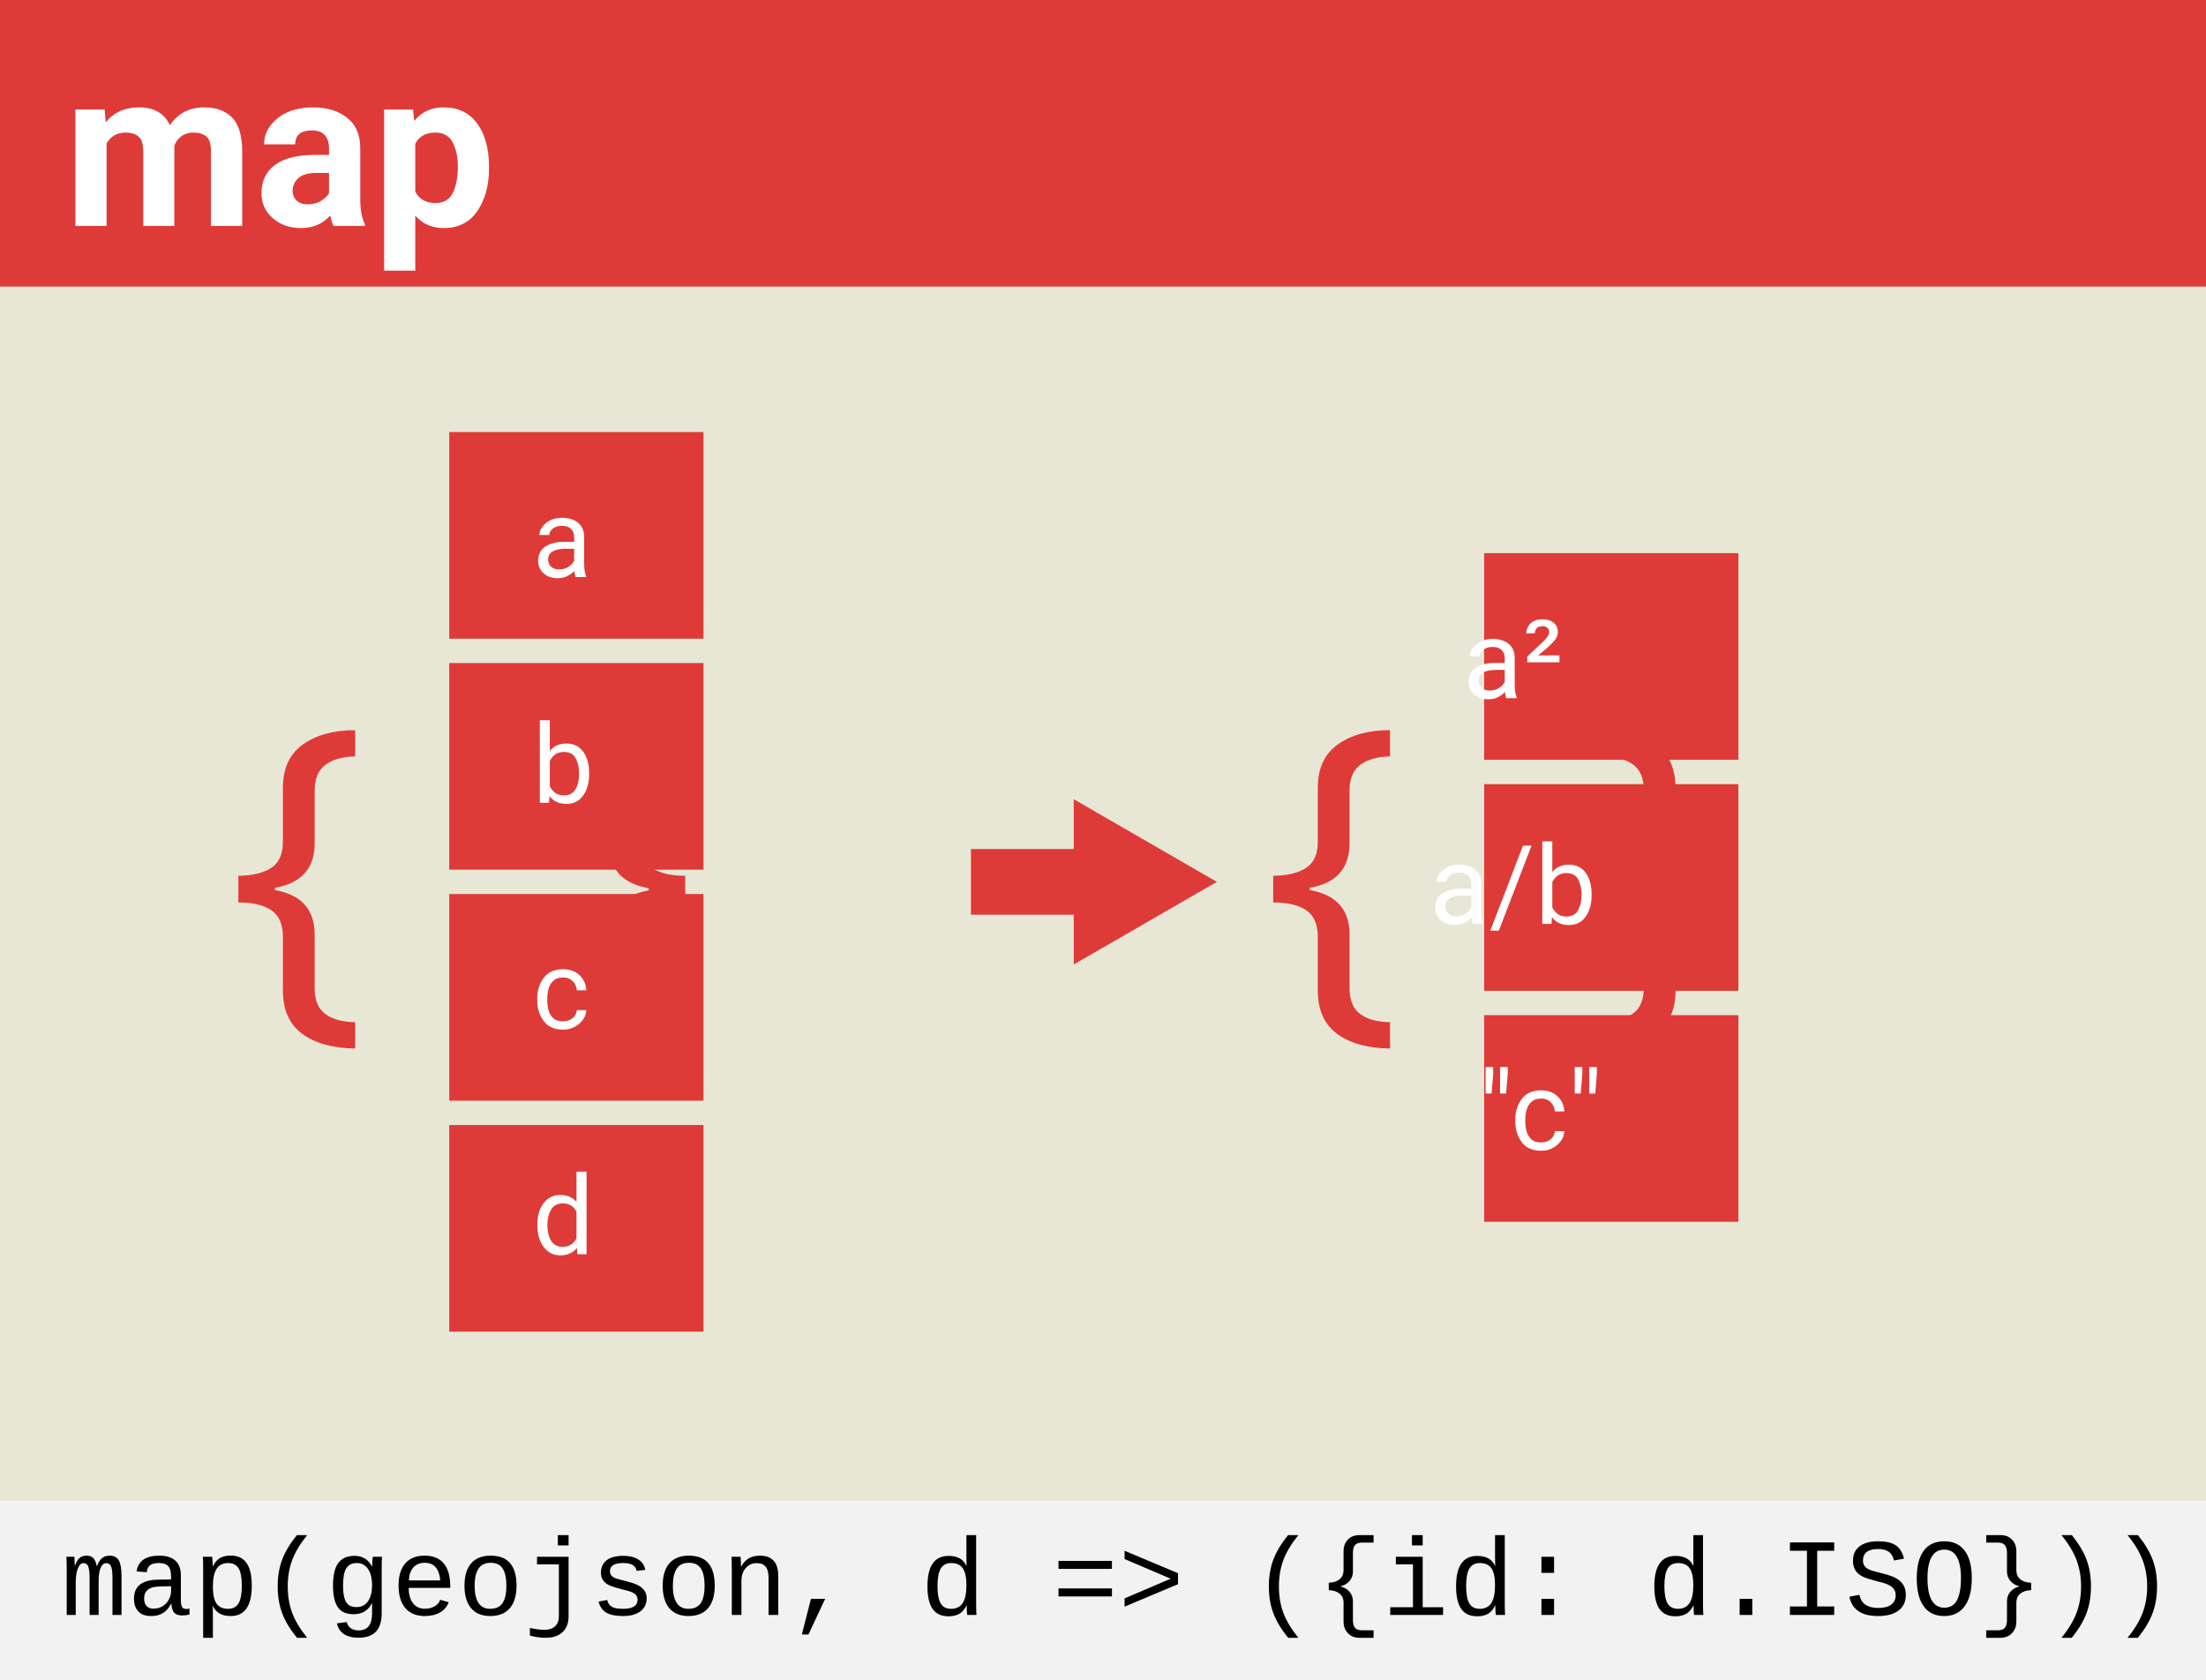
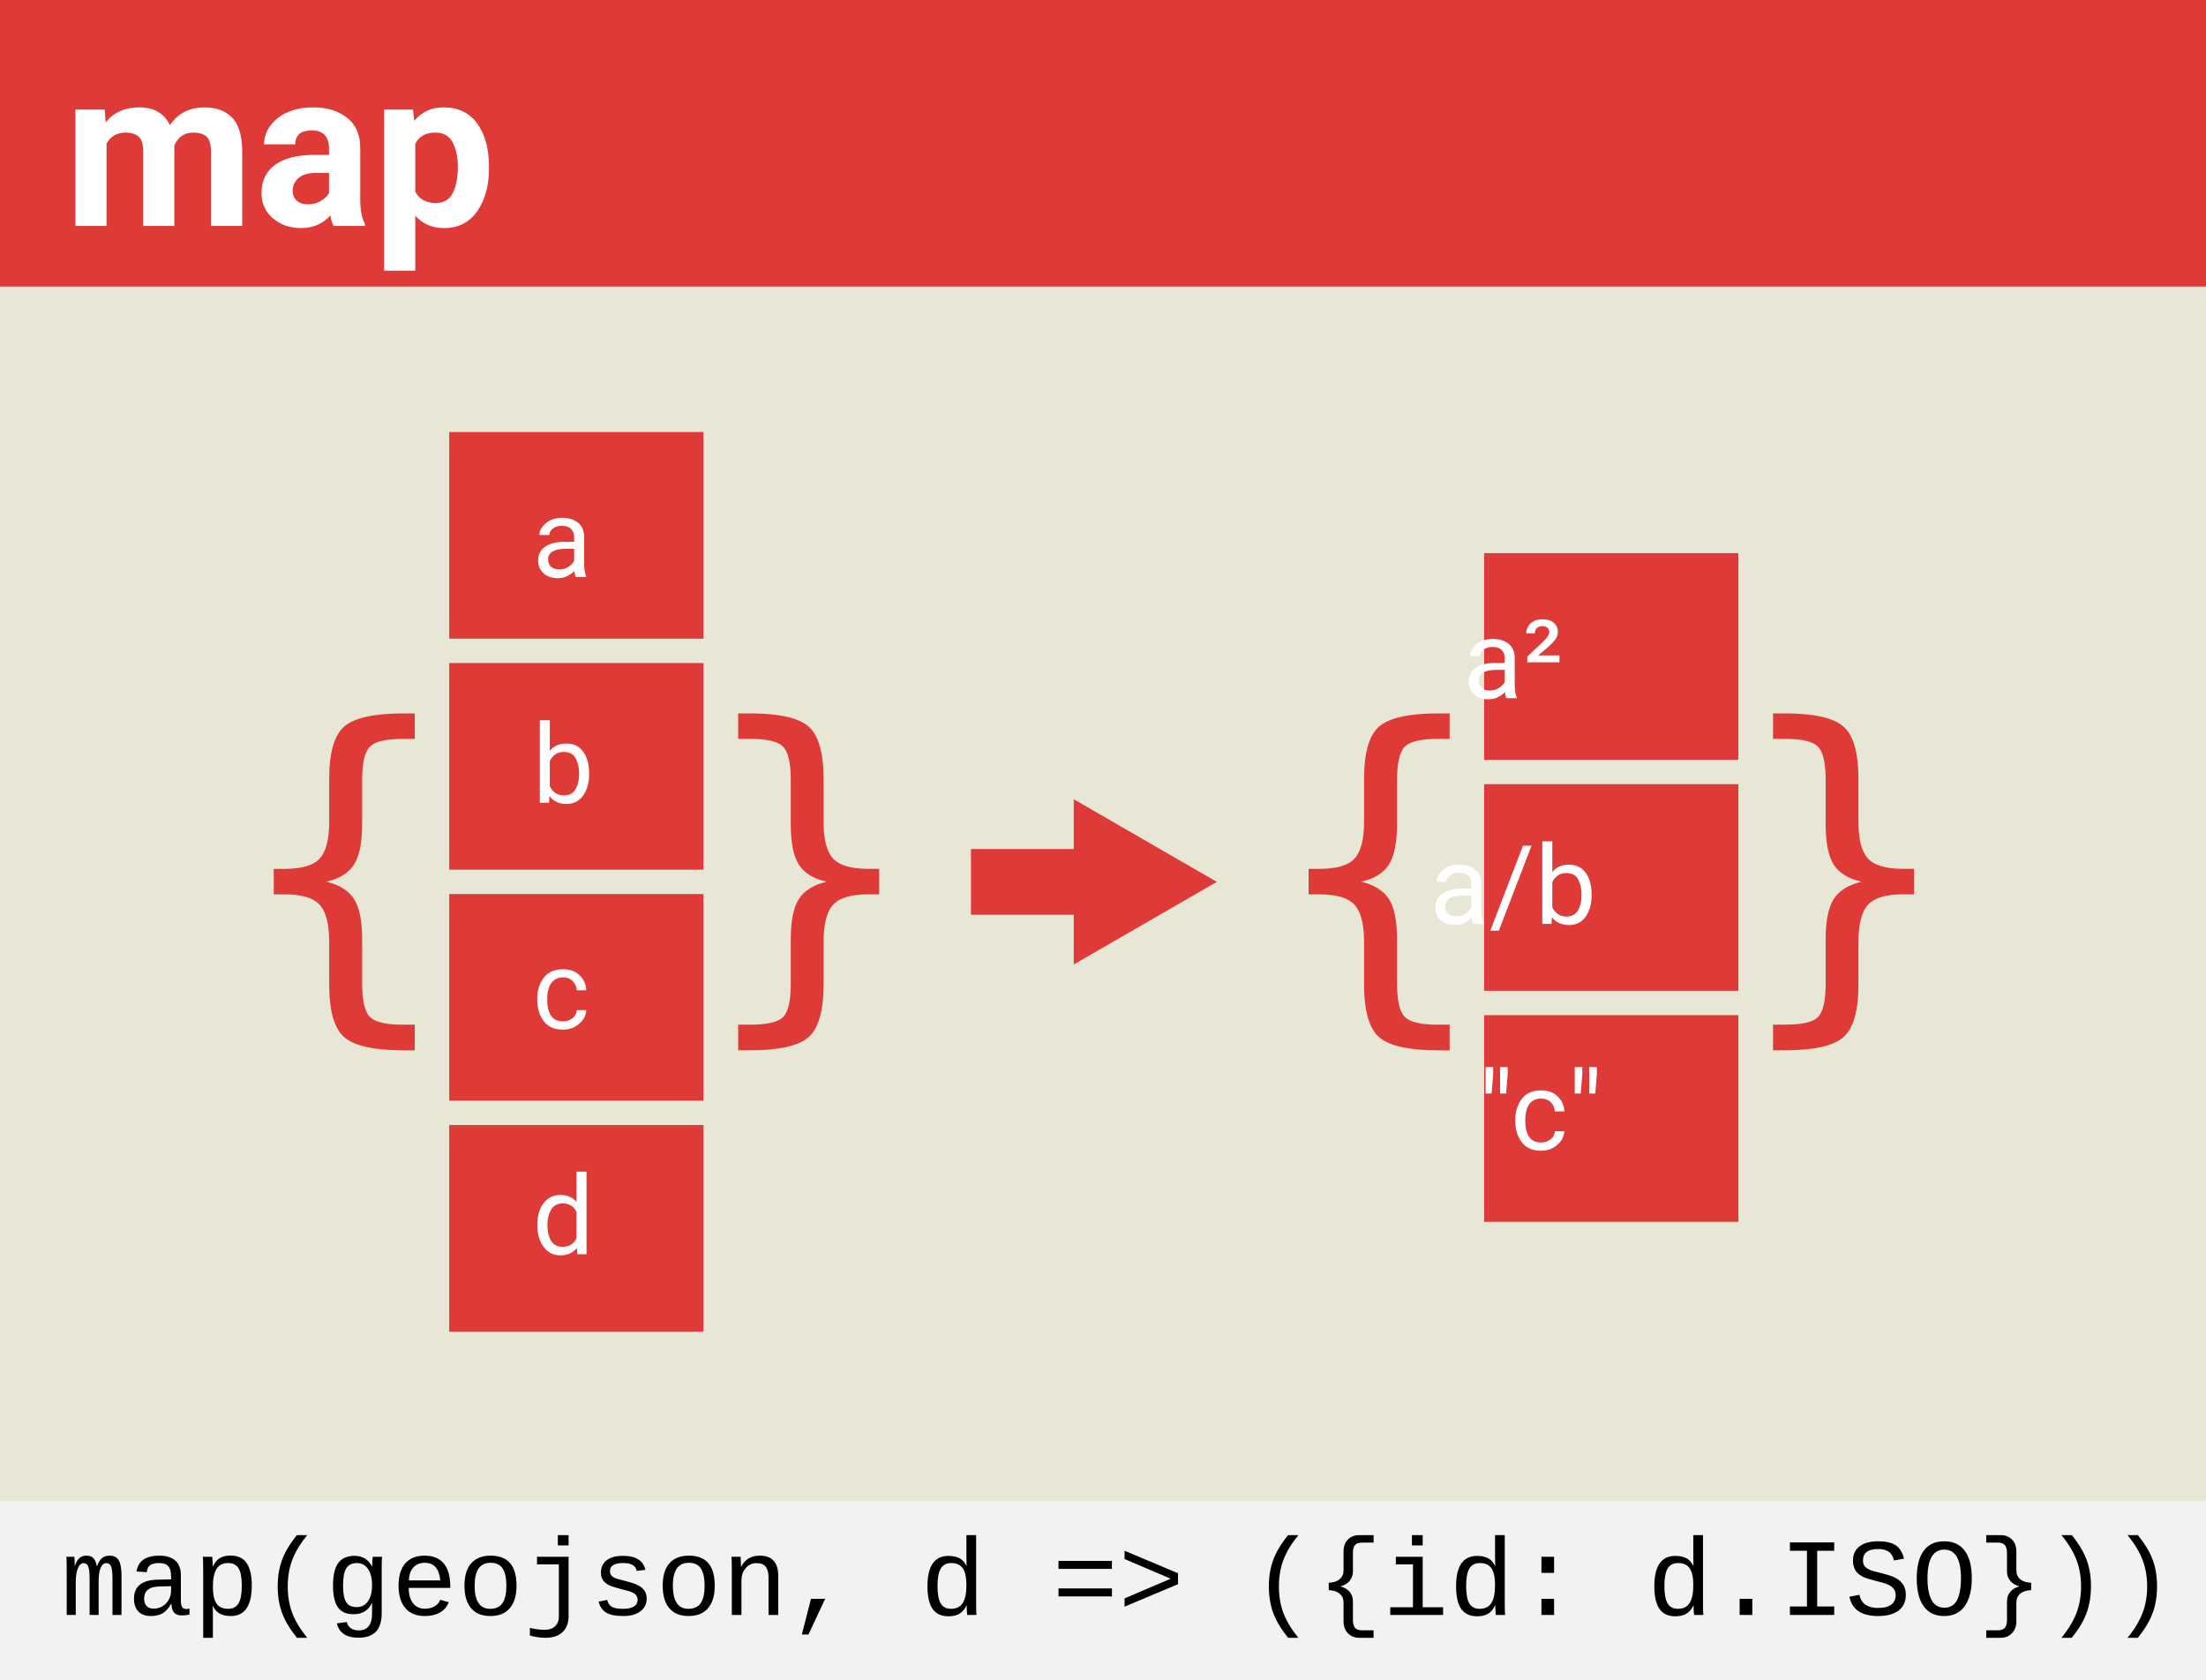
<svg xmlns="http://www.w3.org/2000/svg" width="400.679" viewBox="0 0 400.679 305.106" version="1.1" id="svg36" xml:space="preserve" height="305.106">
  <defs id="defs5">
    <pattern id="hatch" patternUnits="userSpaceOnUse" width="5" height="5" patternTransform="rotate(45)">
      <line x1="0" y1="5" x2="0" stroke="white" stroke-linejoin="butt" stroke-width="1.333" stroke-opacity="0.25" id="line2" />
    </pattern>
    <clipPath clipPathUnits="userSpaceOnUse" id="clipPath5154">
      <path d="m 464.017,-514.531 v 153.27 l -132.736,76.635 -132.736,-76.635 v -153.27 l 132.736,-76.635 z" stroke="none" fill="#c42727" id="path5156" style="fill:#edca3d;fill-opacity:1;stroke-width:1" />
    </clipPath>
    <clipPath clipPathUnits="userSpaceOnUse" id="clipPath5158">
      <path d="m 464.017,-514.531 v 153.27 l -132.736,76.635 -132.736,-76.635 v -153.27 l 132.736,-76.635 z" stroke="none" fill="#c42727" id="path5160" style="fill:#edca3d;fill-opacity:1;stroke-width:1" />
    </clipPath>
    <pattern id="hatch-2" patternUnits="userSpaceOnUse" width="5" height="5" patternTransform="rotate(45)">
      <line x1="0" y1="5" x2="0" stroke="white" stroke-linejoin="butt" stroke-width="1.333" stroke-opacity="0.25" id="line23905" />
    </pattern>
    <clipPath clipPathUnits="userSpaceOnUse" id="clipPath11782">
      <circle style="fill:#ffffff;fill-opacity:0.436;stroke:none;stroke-width:1.9;stroke-dasharray:none;stroke-opacity:1;stop-color:#000000" id="circle11784" cx="-183.785" cy="123.71" r="57.799" />
    </clipPath>
    <filter id="pencil1" x="0" y="0" width="1" height="1">
      <feTurbulence baseFrequency="0.03" id="feTurbulence33986" result="result1" />
      <feDisplacementMap in="SourceGraphic" scale="5" in2="result1" id="feDisplacementMap33988" xChannelSelector="A" yChannelSelector="A" />
    </filter>
  </defs>
  <clipPath id="sphere">
    <path d="M 33.181,213.598 C 30.052,209.243 26.923,204.622 25.358,202.311 23.793,200 23.793,200 23.793,200 c 0,0 0,0 0,0 0,0 0,0 0,0 0,0 0,0 0,0 0,0 0,0 0,0 0,0 0,0 0,0 0,0 0,0 0,0 0,0 0,0 0,0 0,0 0,0 0,0 0,0 0,0 0,0 0,0 0,0 0,0 0,0 0,0 0,0 0,0 0,0 0,0 0,0 0,0 0,0 0,0 0,0 0,0 0,0 0,0 0,0 0,0 0,0 0,0 0,0 0,0 0,0 0,0 0,0 0,0 0,0 0,0 0,0 0,0 0,0 0,0 0,0 0,0 0,0 0,0 0,0 0,0 0,0 0,0 0,0 0,0 0,0 0,0 0,0 0,0 0,0 0,0 0,0 0,0 0,0 0,0 0,0 0,0 0,0 0,0 0,0 0,0 0,0 0,0 0,0 0,0 0,0 0,0 0,0 0,0 0,0 0,0 0,0 0,0 0,0 0,0 0,0 0,0 0,0 0,0 0,0 0,0 0,0 0,0 0,0 0,0 0,0 0,0 0,0 0,0 0,0 0,0 0.112,-0.175 0.112,-0.175 0.335,-0.524 1.999,-2.972 1.664,-2.449 4.77,-6.997 7.876,-11.285 3.106,-4.288 6.212,-8.315 9.317,-12.113 3.106,-3.799 6.212,-7.369 9.317,-10.737 3.106,-3.368 6.212,-6.533 9.317,-9.517 3.106,-2.984 6.212,-5.786 9.317,-8.423 3.106,-2.637 6.212,-5.11 9.317,-7.431 3.106,-2.322 6.212,-4.493 9.317,-6.524 3.106,-2.031 6.212,-3.923 9.317,-5.685 3.106,-1.762 6.212,-3.393 9.317,-4.901 3.106,-1.509 6.212,-2.894 9.317,-4.164 3.106,-1.269 6.212,-2.422 9.317,-3.463 3.106,-1.041 6.212,-1.971 9.317,-2.792 3.106,-0.822 6.212,-1.535 9.317,-2.144 3.106,-0.609 6.212,-1.113 9.317,-1.513 3.106,-0.401 6.212,-0.699 9.317,-0.895 3.106,-0.196 6.212,-0.29 9.317,-0.283 3.106,0.007 6.212,0.116 9.317,0.327 3.106,0.211 6.212,0.523 9.317,0.939 3.106,0.416 6.212,0.934 9.317,1.558 3.106,0.624 6.212,1.353 9.317,2.19 3.106,0.837 6.212,1.782 9.317,2.84 3.106,1.057 6.212,2.226 9.317,3.512 3.106,1.286 6.212,2.689 9.317,4.215 3.106,1.526 6.212,3.176 9.317,4.956 3.106,1.78 6.212,3.691 9.317,5.743 3.106,2.051 6.212,4.243 9.317,6.587 3.106,2.343 6.212,4.839 9.317,7.5 3.106,2.661 6.212,5.488 9.317,8.498 3.106,3.01 6.212,6.203 9.317,9.6 3.106,3.397 6.212,6.998 9.317,10.83 3.106,3.832 6.212,7.894 9.317,12.219 3.106,4.326 6.212,8.915 7.764,11.209 C 322.617,200 322.617,200 322.617,200 c 0,0 0,0 0,0 0,0 0,0 0,0 0,0 0,0 0,0 0,0 0,0 0,0 0,0 0,0 0,0 0,0 0,0 0,0 0,0 0,0 0,0 0,0 0,0 0,0 0,0 0,0 0,0 0,0 0,0 0,0 0,0 0,0 0,0 0,0 0,0 0,0 0,0 0,0 0,0 0,0 0,0 0,0 0,0 0,0 0,0 0,0 0,0 0,0 0,0 0,0 0,0 0,0 0,0 0,0 0,0 0,0 0,0 0,0 0,0 0,0 0,0 0,0 0,0 0,0 0,0 0,0 0,0 0,0 0,0 0,0 0,0 0,0 0,0 0,0 0,0 0,0 0,0 0,0 0,0 0,0 0,0 0,0 0,0 0,0 0,0 0,0 0,0 0,0 0,0 0,0 0,0 0,0 0,0 0,0 0,0 0,0 0,0 0,0 0,0 0,0 0,0 0,0 0,0 0,0 0,0 0,0 0,0 0,0 0,0 0,0 0,0 0,0 0,0 0,0 0,0 0,0 0,0 0,0 0,0 0,0 0,0 0,0 -0.119,0.186 -0.119,0.186 -0.357,0.558 -1.931,2.882 -1.574,2.324 -4.484,6.599 -7.393,10.643 -2.91,4.044 -5.819,7.858 -8.729,11.468 -2.91,3.61 -5.819,7.017 -8.729,10.242 -2.91,3.225 -5.819,6.269 -8.729,9.149 -2.91,2.88 -5.819,5.597 -8.729,8.164 -2.91,2.568 -5.819,4.986 -8.729,7.269 -2.91,2.282 -5.819,4.428 -8.729,6.447 -2.91,2.019 -5.819,3.911 -8.729,5.686 -2.91,1.774 -5.819,3.43 -8.729,4.975 -2.91,1.545 -5.819,2.978 -8.729,4.306 -2.91,1.328 -5.819,2.55 -8.729,3.672 -2.91,1.122 -5.819,2.142 -8.729,3.066 -2.91,0.924 -5.819,1.75 -8.729,2.483 -2.91,0.732 -5.819,1.371 -8.729,1.917 -2.91,0.546 -5.819,1.001 -8.729,1.365 -2.91,0.364 -5.819,0.638 -8.729,0.823 -2.91,0.185 -5.819,0.28 -8.729,0.286 -2.91,0.006 -5.819,-0.077 -8.729,-0.249 -2.91,-0.172 -5.819,-0.434 -8.729,-0.786 -2.91,-0.352 -5.819,-0.794 -8.729,-1.328 -2.91,-0.534 -5.819,-1.159 -8.729,-1.879 -2.91,-0.719 -5.819,-1.533 -8.729,-2.443 -2.91,-0.91 -5.819,-1.917 -8.729,-3.025 -2.91,-1.108 -5.819,-2.316 -8.729,-3.629 -2.91,-1.313 -5.819,-2.732 -8.729,-4.261 -2.91,-1.529 -5.819,-3.17 -8.729,-4.928 -2.91,-1.758 -5.819,-3.633 -8.729,-5.635 -2.91,-2.001 -5.819,-4.129 -8.729,-6.392 -2.91,-2.263 -5.819,-4.662 -8.729,-7.21 -2.91,-2.547 -5.819,-5.242 -8.729,-8.1 -2.91,-2.857 -5.819,-5.877 -8.729,-9.078 -2.91,-3.2 -5.819,-6.58 -8.839,-10.314 -3.02,-3.734 -6.149,-7.821 -9.278,-12.176" id="path27" />
  </clipPath>
  <rect style="fill:#e8e7d5;fill-opacity:1;stroke-width:1;stop-color:#000000" id="rect1361" width="400.679" height="272.67" x="0" y="0" rx="0" ry="0" />
  <g id="g8954-6-9" transform="translate(564.789,294.1271)">
    <rect style="fill:#de3b38;fill-opacity:1;stroke:none;stroke-width:1.9;stroke-dasharray:3.8, 3.8;stroke-dashoffset:0;stroke-opacity:1;stop-color:#000000" id="rect8620-3-6" width="23.861" height="11.931" x="-388.434" y="-139.91" />
    <path style="fill:#de3b38;fill-opacity:1;stroke:none;stroke-width:2.57;stroke-dasharray:5.139, 5.139;stroke-dashoffset:0;stroke-opacity:1;stop-color:#000000" id="path8950-9-3" d="m -263.003,-61.52 0,-20.297 0,-20.297 17.577,10.148 17.577,10.148 -17.577,10.148 z" transform="matrix(0.7393757,0,0,0.7393757,-175.3047,-73.45183)" />
  </g>
-   <g id="g4664" transform="translate(-51.52888,-324.9364)">
-     <text xml:space="preserve" style="font-style:normal;font-weight:normal;font-size:66.317px;line-height:1.25;font-family:sans-serif;font-variation-settings:normal;vector-effect:none;fill:#de3b38;fill-opacity:1;stroke:none;stroke-width:2.57;stroke-linecap:butt;stroke-linejoin:miter;stroke-miterlimit:4;stroke-dasharray:5.139, 5.139;stroke-dashoffset:0;stroke-opacity:1;-inkscape-stroke:none;stop-color:#000000" x="92.96" y="504.904" id="text58138-1-6-2-4">
-       <tspan id="tspan58136-5-5-9-8" x="92.96" y="504.904" style="font-variation-settings:normal;vector-effect:none;fill:#de3b38;fill-opacity:1;stroke:none;stroke-width:2.57;stroke-linecap:butt;stroke-linejoin:miter;stroke-miterlimit:4;stroke-dasharray:5.139, 5.139;stroke-dashoffset:0;stroke-opacity:1;-inkscape-stroke:none;stop-color:#000000;stop-opacity:1">{  }</tspan>
-     </text>
-     <g id="g4583" transform="matrix(1,0,0,1.605656,0,-288.1484)" style="stroke-width:0.789">
-       <rect style="fill:#de3b38;stroke-width:0.395;stop-color:#000000" id="rect3608-3-1" width="46.179" height="23.379" x="133.125" y="430.703" />
-       <rect style="fill:#de3b38;stroke-width:0.395;stop-color:#000000" id="rect3608-4-9-0" width="46.179" height="23.379" x="133.125" y="456.834" />
-       <rect style="fill:#de3b38;stroke-width:0.395;stop-color:#000000" id="rect3608-4-8-0-3" width="46.179" height="23.379" x="133.125" y="482.966" />
-       <rect style="fill:#de3b38;stroke-width:0.395;stop-color:#000000" id="rect3608-4-8-1-8-0" width="46.179" height="23.379" x="133.125" y="509.098" />
-     </g>
-   </g>
-   <text xml:space="preserve" style="font-style:normal;font-weight:normal;font-size:66.317px;line-height:1.25;font-family:sans-serif;font-variation-settings:normal;vector-effect:none;fill:#de3b38;fill-opacity:1;stroke:none;stroke-width:2.57;stroke-linecap:butt;stroke-linejoin:miter;stroke-miterlimit:4;stroke-dasharray:5.139, 5.139;stroke-dashoffset:0;stroke-opacity:1;-inkscape-stroke:none;stop-color:#000000" x="229.398" y="179.967" id="text58138-1-6-2-4-4">
-     <tspan id="tspan58136-5-5-9-8-4" x="229.398" y="179.967" style="font-variation-settings:normal;vector-effect:none;fill:#de3b38;fill-opacity:1;stroke:none;stroke-width:2.57;stroke-linecap:butt;stroke-linejoin:miter;stroke-miterlimit:4;stroke-dasharray:5.139, 5.139;stroke-dashoffset:0;stroke-opacity:1;-inkscape-stroke:none;stop-color:#000000;stop-opacity:1">{  }</tspan>
-   </text>
+   <path d="m 75.334,186.12 v 4.663 h -2.008 q -8.063,0 -10.815,-2.396 -2.72,-2.396 -2.72,-9.552 v -7.739 q 0,-4.89 -1.749,-6.768 -1.749,-1.878 -6.347,-1.878 h -1.975 v -4.63 h 1.975 q 4.63,0 6.347,-1.846 1.749,-1.878 1.749,-6.703 v -7.771 q 0,-7.156 2.72,-9.52 2.752,-2.396 10.815,-2.396 h 2.008 v 4.63 h -2.202 q -4.566,0 -5.958,1.425 -1.392,1.425 -1.392,5.991 v 8.031 q 0,5.084 -1.49,7.383 -1.457,2.299 -5.019,3.109 3.594,0.874 5.051,3.173 1.457,2.299 1.457,7.351 v 8.031 q 0,4.566 1.392,5.991 1.392,1.425 5.958,1.425 z" style="font-size:66.317px;line-height:1.25;vector-effect:none;fill:#de3b38;stroke-width:2.57;stroke-dasharray:5.139, 5.139;stop-color:#000000" id="path5167" />
+   <path d="m 134.073,186.12 h 2.267 q 4.533,0 5.893,-1.392 1.392,-1.392 1.392,-6.023 v -8.031 q 0,-5.051 1.457,-7.351 1.457,-2.299 5.051,-3.173 -3.594,-0.81 -5.051,-3.109 -1.457,-2.299 -1.457,-7.383 v -8.031 q 0,-4.598 -1.392,-5.991 -1.36,-1.425 -5.893,-1.425 h -2.267 v -4.63 h 2.04 q 8.063,0 10.751,2.396 2.72,2.364 2.72,9.52 v 7.771 q 0,4.825 1.749,6.703 1.749,1.846 6.347,1.846 h 2.008 v 4.63 h -2.008 q -4.598,0 -6.347,1.878 -1.749,1.878 -1.749,6.768 v 7.739 q 0,7.156 -2.72,9.552 -2.688,2.396 -10.751,2.396 h -2.04 z" style="font-size:66.317px;line-height:1.25;vector-effect:none;fill:#de3b38;stroke-width:2.57;stroke-dasharray:5.139, 5.139;stop-color:#000000" id="path5169" />
+   <path id="rect3608-3-1" style="fill:#de3b38;stroke-width:0.5;stop-color:#000000" d="M 81.596,78.475 H 127.775 V 116.014 H 81.596 Z" />
+   <path id="rect3608-4-9-0" style="fill:#de3b38;stroke-width:0.5;stop-color:#000000" d="m 81.596,120.434 h 46.179 v 37.538 H 81.596 Z" />
+   <path id="rect3608-4-8-0-3" style="fill:#de3b38;stroke-width:0.5;stop-color:#000000" d="m 81.596,162.392 h 46.179 v 37.538 H 81.596 Z" />
+   <path id="rect3608-4-8-1-8-0" style="fill:#de3b38;stroke-width:0.5;stop-color:#000000" d="m 81.596,204.351 h 46.179 v 37.538 H 81.596 Z" />
+   <path d="m 263.301,186.12 v 4.663 h -2.008 q -8.063,0 -10.815,-2.396 -2.72,-2.396 -2.72,-9.552 v -7.739 q 0,-4.89 -1.749,-6.768 -1.749,-1.878 -6.347,-1.878 h -1.975 v -4.63 h 1.975 q 4.631,0 6.347,-1.846 1.749,-1.878 1.749,-6.703 v -7.771 q 0,-7.156 2.72,-9.52 2.752,-2.396 10.815,-2.396 h 2.008 v 4.63 h -2.202 q -4.566,0 -5.958,1.425 -1.392,1.425 -1.392,5.991 v 8.031 q 0,5.084 -1.49,7.383 -1.457,2.299 -5.019,3.109 3.594,0.874 5.051,3.173 1.457,2.299 1.457,7.351 v 8.031 q 0,4.566 1.392,5.991 1.392,1.425 5.958,1.425 z" style="font-size:66.317px;line-height:1.25;vector-effect:none;fill:#de3b38;stroke-width:2.57;stroke-dasharray:5.139, 5.139;stop-color:#000000" id="path5176" />
+   <path d="m 322.041,186.12 h 2.267 q 4.533,0 5.893,-1.392 1.392,-1.392 1.392,-6.023 v -8.031 q 0,-5.051 1.457,-7.351 1.457,-2.299 5.051,-3.173 -3.594,-0.81 -5.051,-3.109 -1.457,-2.299 -1.457,-7.383 v -8.031 q 0,-4.598 -1.392,-5.991 -1.36,-1.425 -5.893,-1.425 h -2.267 v -4.63 h 2.04 q 8.063,0 10.751,2.396 2.72,2.364 2.72,9.52 v 7.771 q 0,4.825 1.749,6.703 1.749,1.846 6.347,1.846 h 2.008 v 4.63 h -2.008 q -4.598,0 -6.347,1.878 -1.749,1.878 -1.749,6.768 v 7.739 q 0,7.156 -2.72,9.552 -2.688,2.396 -10.751,2.396 h -2.04 z" style="font-size:66.317px;line-height:1.25;vector-effect:none;fill:#de3b38;stroke-width:2.57;stroke-dasharray:5.139, 5.139;stop-color:#000000" id="path5178" />
  <rect style="fill:#f2f2f2;fill-opacity:1;stroke-width:1;stop-color:#000000" id="rect1361-4" width="400.679" height="32.436" x="2.2351742e-06" y="272.67" rx="0" ry="0" />
  <rect style="fill:#de3b38;fill-opacity:1;stroke-width:1;stop-color:#000000" id="rect1361-3" width="400.679" height="52.05" x="0" y="4.8941189e-07" rx="0" ry="0" />
  <text xml:space="preserve" style="font-style:normal;font-weight:normal;font-size:40px;line-height:1.25;font-family:sans-serif;fill:#ffffff;fill-opacity:1;stroke:none;stroke-width:1" x="11.524" y="41.035" id="text1624">
    <tspan id="tspan1622" x="11.524" y="41.035" style="font-style:normal;font-variant:normal;font-weight:bold;font-stretch:normal;font-size:40px;font-family:roboto;-inkscape-font-specification:'roboto Bold';fill:#ffffff;fill-opacity:1;stroke-width:1">map</tspan>
  </text>
  <text xml:space="preserve" style="font-style:normal;font-weight:normal;font-size:20px;line-height:1.25;font-family:sans-serif;fill:#000000;fill-opacity:1;stroke:none" x="11.086" y="293.336" id="text6596">
    <tspan id="tspan6594" x="11.086" y="293.336" style="font-style:normal;font-variant:normal;font-weight:normal;font-stretch:normal;font-size:20px;font-family:'Courier New';-inkscape-font-specification:'Courier New'">map(geojson, d =&gt; ({id: d.ISO}))</tspan>
  </text>
  <g id="info" class="info" transform="translate(-719.3229,-148.1994)" />
  <text xml:space="preserve" style="font-style:normal;font-variant:normal;font-weight:bold;font-stretch:normal;font-size:20px;line-height:2.05;font-family:roboto;-inkscape-font-specification:'roboto Bold';font-variant-ligatures:normal;font-variant-position:normal;font-variant-caps:normal;font-variant-numeric:normal;font-variant-alternates:normal;font-variant-east-asian:normal;font-feature-settings:normal;font-variation-settings:normal;text-indent:0;text-align:start;text-decoration-line:none;text-decoration-style:solid;text-decoration-color:#000000;letter-spacing:normal;word-spacing:normal;text-transform:none;writing-mode:lr-tb;direction:ltr;text-orientation:mixed;dominant-baseline:auto;baseline-shift:baseline;white-space:normal;vector-effect:none;fill:#ffffff;fill-opacity:1;stroke:none;stroke-width:1;stroke-linecap:butt;stroke-linejoin:miter;stroke-miterlimit:4;stroke-dasharray:none;stroke-dashoffset:0;stroke-opacity:1;-inkscape-stroke:none;stop-color:#000000" x="96.674" y="104.822" id="text3902">
    <tspan id="tspan3900" x="96.674" y="104.822" style="font-style:normal;font-variant:normal;font-weight:normal;font-stretch:normal;font-size:20px;font-family:roboto;-inkscape-font-specification:roboto">a</tspan>
    <tspan x="96.674" y="145.822" id="tspan3904" style="font-style:normal;font-variant:normal;font-weight:normal;font-stretch:normal;font-size:20px;font-family:roboto;-inkscape-font-specification:roboto">b</tspan>
    <tspan x="96.674" y="186.822" id="tspan3906" style="font-style:normal;font-variant:normal;font-weight:normal;font-stretch:normal;font-size:20px;font-family:roboto;-inkscape-font-specification:roboto">c</tspan>
    <tspan x="96.674" y="227.822" id="tspan3908" style="font-style:normal;font-variant:normal;font-weight:normal;font-stretch:normal;font-size:20px;font-family:roboto;-inkscape-font-specification:roboto">d</tspan>
  </text>
  <g id="g5113" transform="translate(0,22)">
    <rect style="fill:#de3b38;stroke-width:0.5;stop-color:#000000" id="rect3608-3-1-4" width="46.179" height="37.538" x="269.564" y="78.475" />
    <rect style="fill:#de3b38;stroke-width:0.5;stop-color:#000000" id="rect3608-4-9-0-7" width="46.179" height="37.538" x="269.564" y="120.434" />
    <rect style="fill:#de3b38;stroke-width:0.5;stop-color:#000000" id="rect3608-4-8-0-3-6" width="46.179" height="37.538" x="269.564" y="162.392" />
    <text xml:space="preserve" style="font-style:normal;font-variant:normal;font-weight:bold;font-stretch:normal;font-size:20px;line-height:2.05;font-family:roboto;-inkscape-font-specification:'roboto Bold';font-variant-ligatures:normal;font-variant-position:normal;font-variant-caps:normal;font-variant-numeric:normal;font-variant-alternates:normal;font-variant-east-asian:normal;font-feature-settings:normal;font-variation-settings:normal;text-indent:0;text-align:start;text-decoration-line:none;text-decoration-style:solid;text-decoration-color:#000000;letter-spacing:normal;word-spacing:normal;text-transform:none;writing-mode:lr-tb;direction:ltr;text-orientation:mixed;dominant-baseline:auto;baseline-shift:baseline;white-space:normal;vector-effect:none;fill:#ffffff;fill-opacity:1;stroke:none;stroke-width:1;stroke-linecap:butt;stroke-linejoin:miter;stroke-miterlimit:4;stroke-dasharray:none;stroke-dashoffset:0;stroke-opacity:1;-inkscape-stroke:none;stop-color:#000000" x="292.238" y="104.822" id="text3902-5">
      <tspan id="tspan3900-7" x="292.238" y="104.822" style="font-style:normal;font-variant:normal;font-weight:normal;font-stretch:normal;font-size:20px;font-family:roboto;-inkscape-font-specification:roboto;text-align:center;text-anchor:middle">a²</tspan>
      <tspan x="292.238" y="145.822" id="tspan3904-4" style="font-style:normal;font-variant:normal;font-weight:normal;font-stretch:normal;font-size:20px;font-family:roboto;-inkscape-font-specification:roboto;text-align:center;text-anchor:middle">a/b</tspan>
      <tspan x="292.238" y="186.822" id="tspan3908-85" style="font-style:normal;font-variant:normal;font-weight:normal;font-stretch:normal;font-size:20px;font-family:roboto;-inkscape-font-specification:roboto;text-align:center;text-anchor:middle">"c"</tspan>
    </text>
  </g>
</svg>
